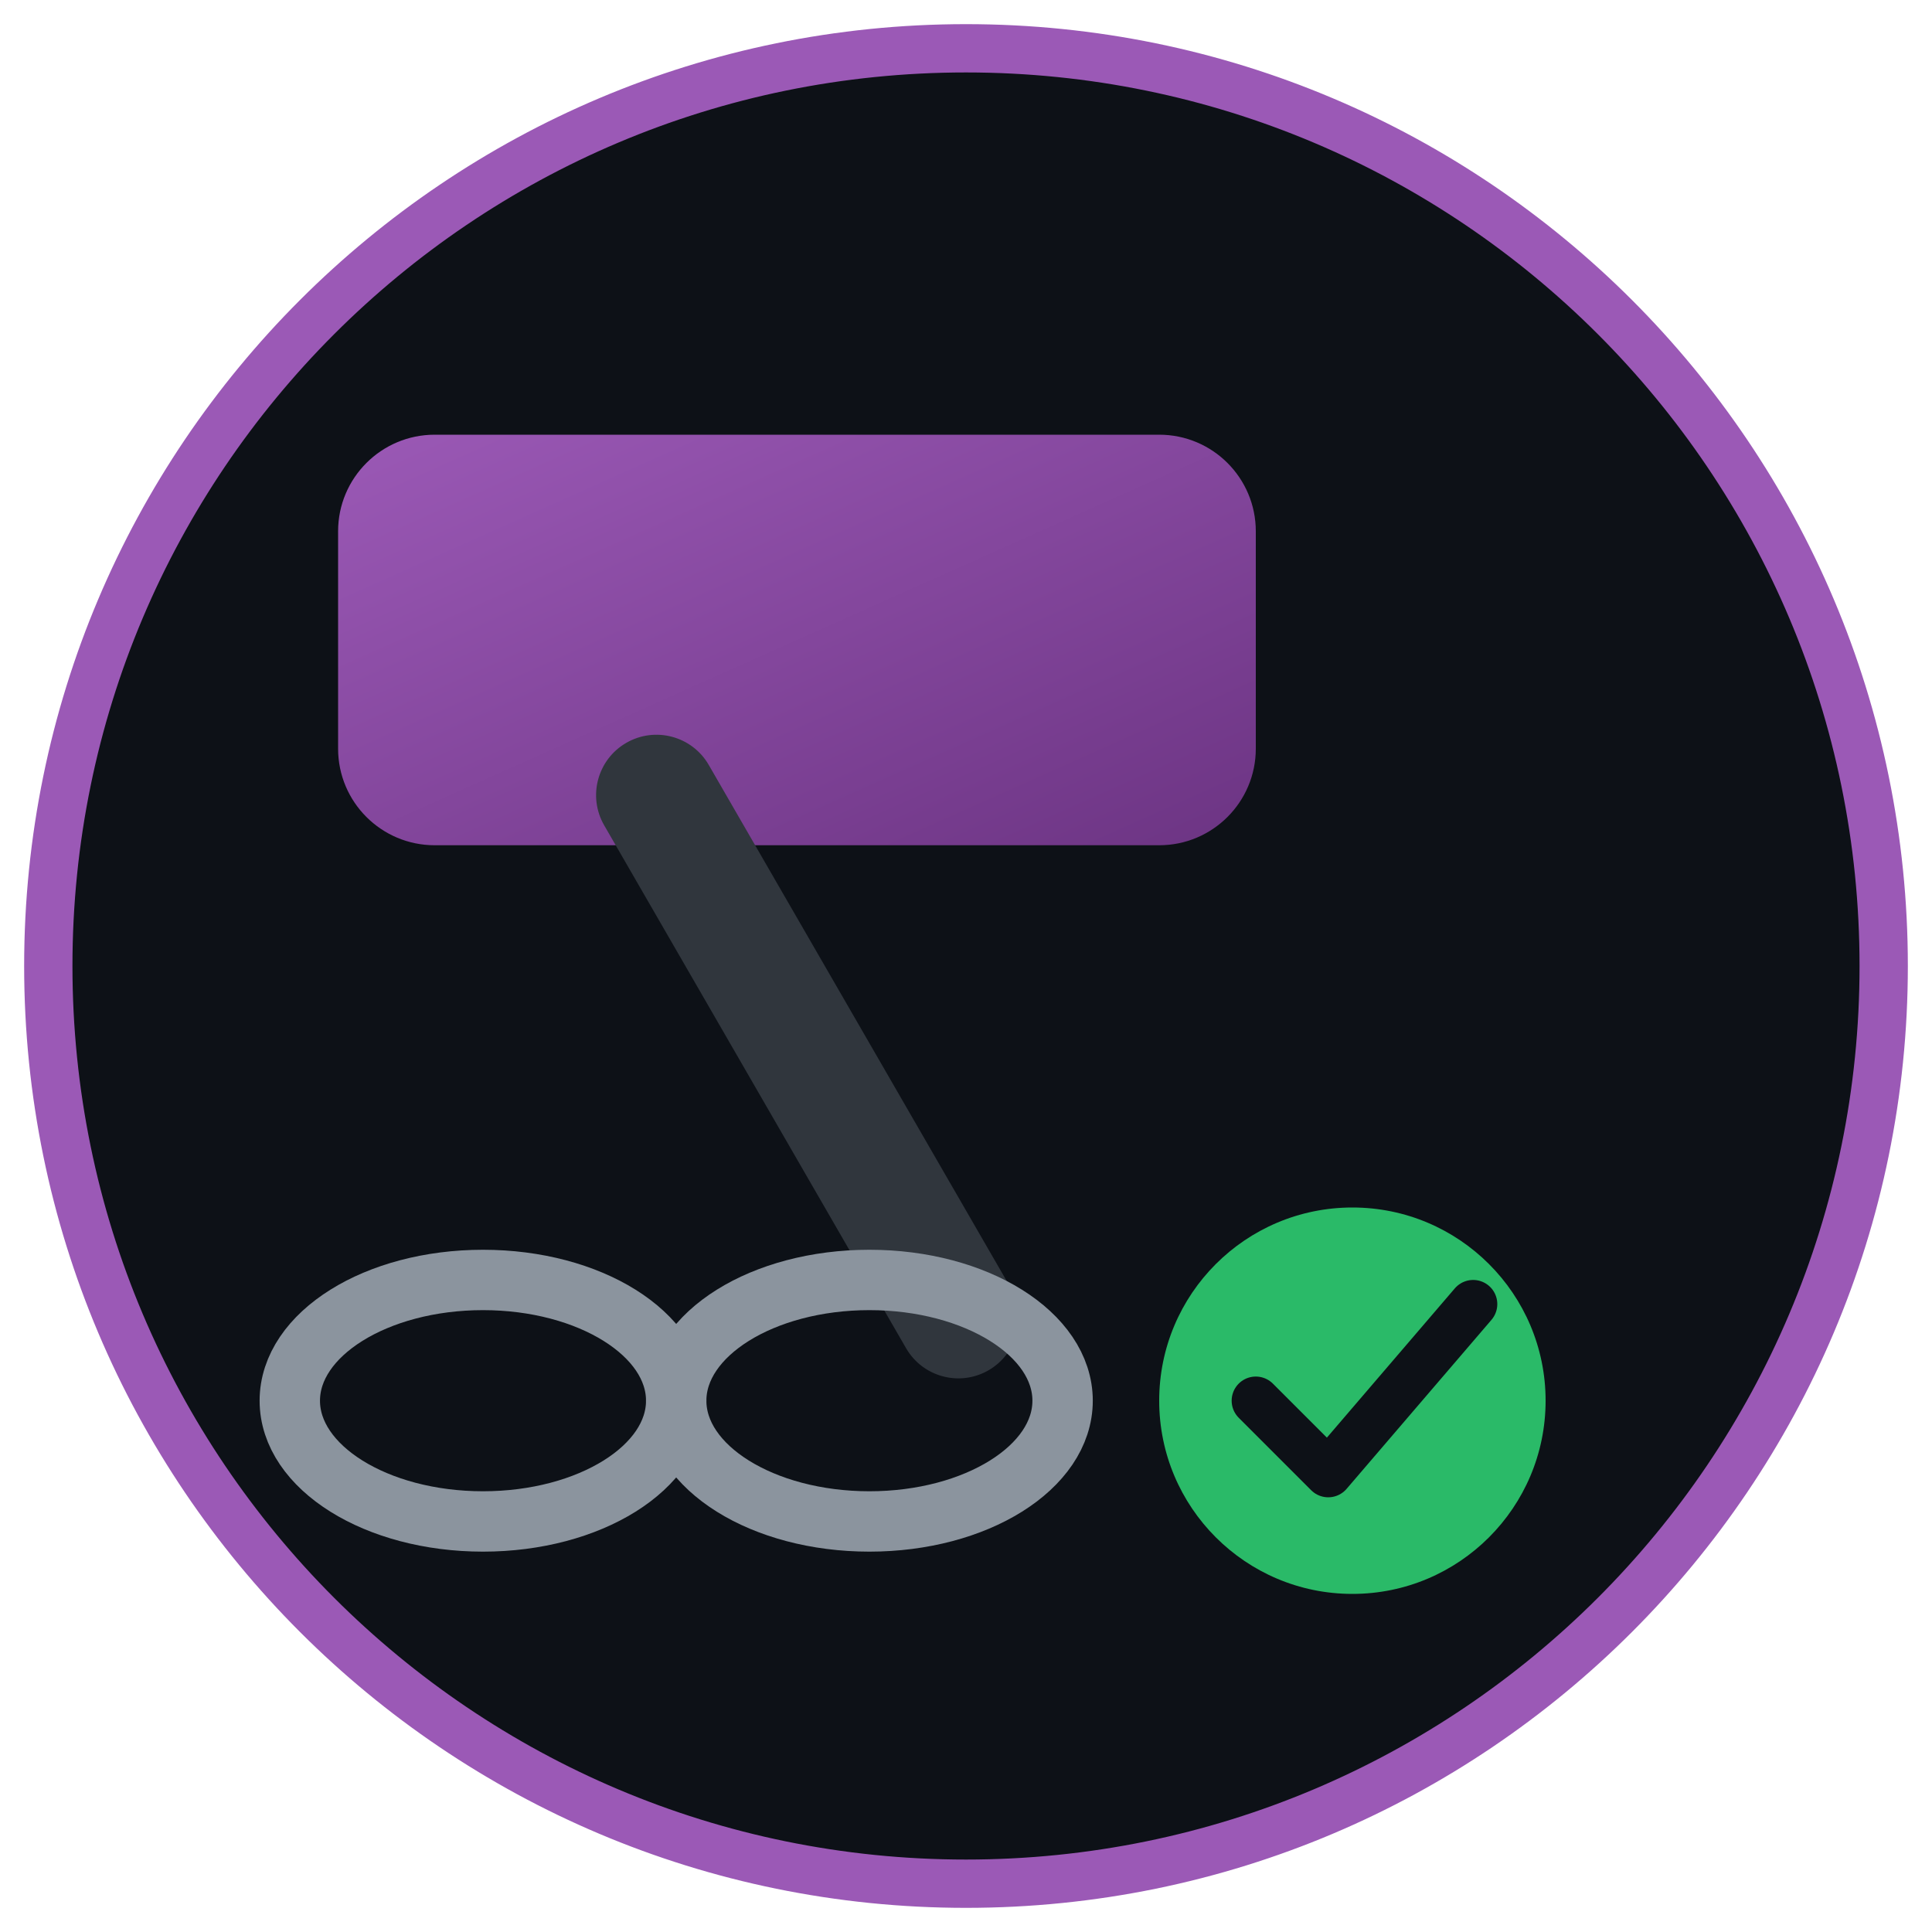
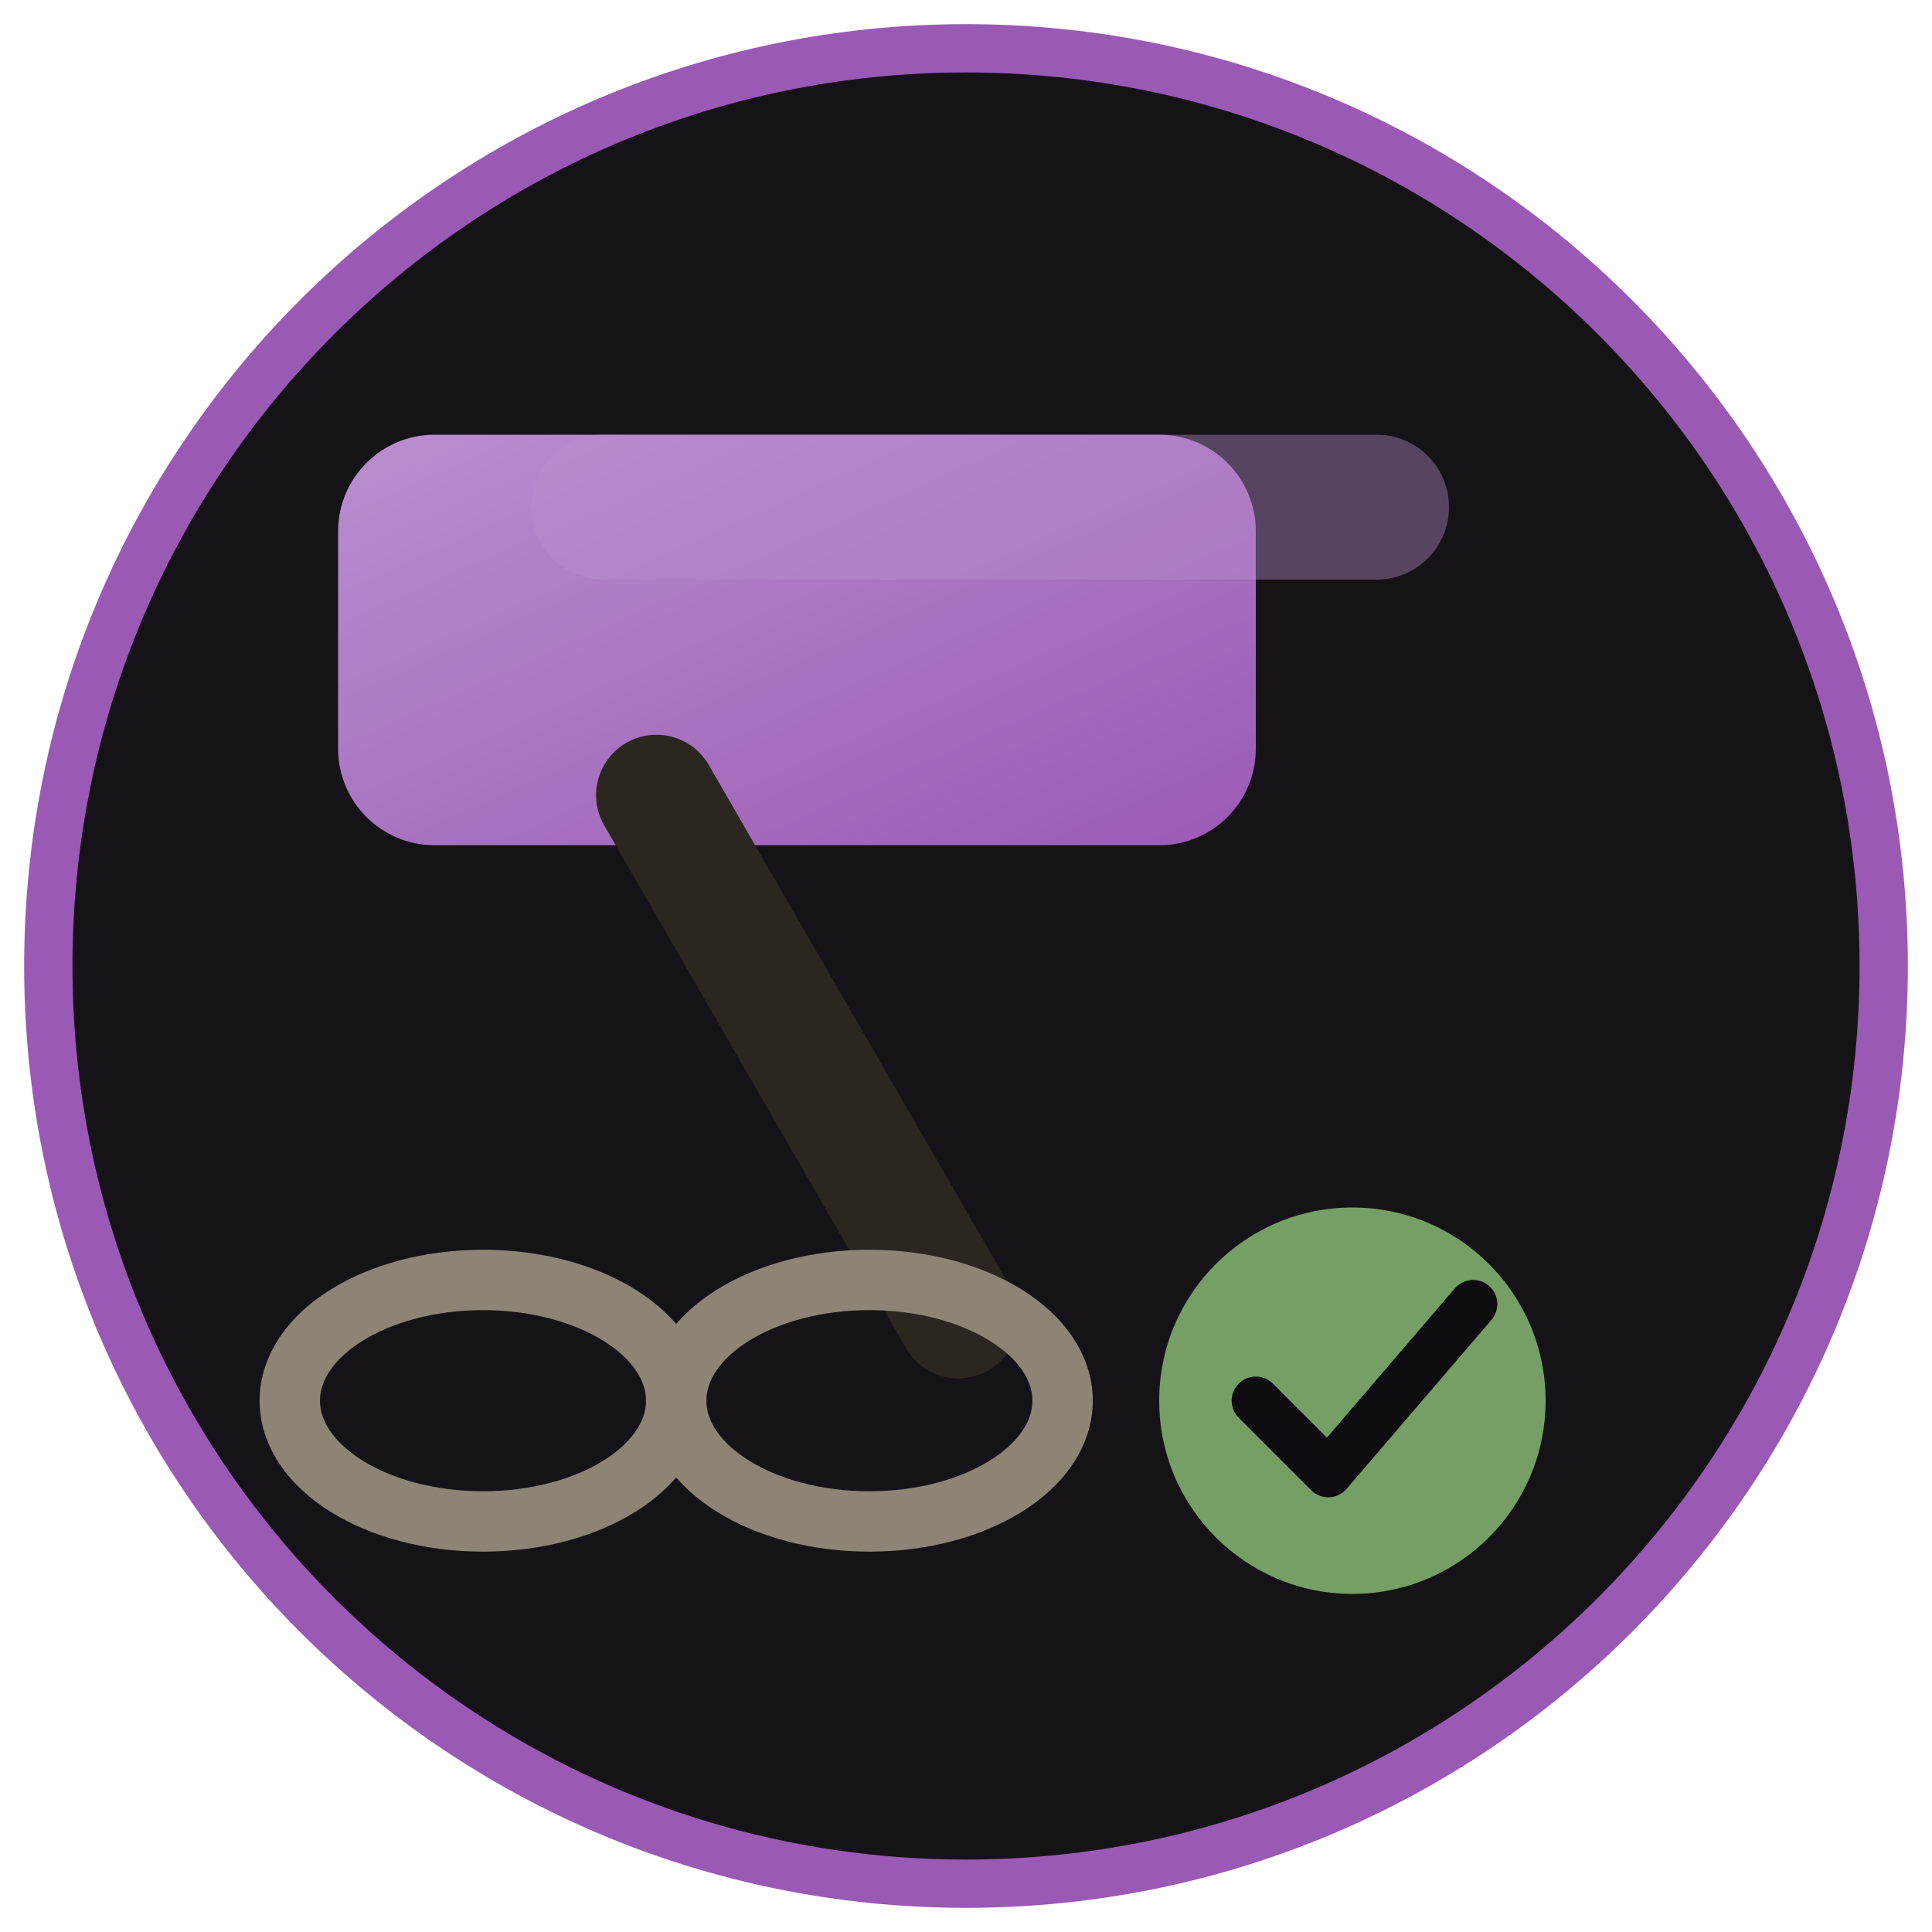
- <svg xmlns="http://www.w3.org/2000/svg" viewBox="0 0 80 80" width="80" height="80" role="img" aria-label="VERDICT logo mark">
+ <svg xmlns="http://www.w3.org/2000/svg" viewBox="0 0 80 80" width="80" height="80" role="img" aria-label="VERDICT">
  <defs>
-     <linearGradient id="mg" x1="0" y1="0" x2="1" y2="1">
-       <stop offset="0%" stop-color="#9b59b6" />
-       <stop offset="100%" stop-color="#6c3483" />
+     <linearGradient id="g" x1="0" y1="0" x2="1" y2="1">
+       <stop offset="0%" stop-color="#b98fce" />
+       <stop offset="100%" stop-color="#9b59b6" />
    </linearGradient>
  </defs>
-   <circle cx="40" cy="40" r="38" fill="#0d1117" stroke="#9b59b6" stroke-width="2" />
-   <rect x="14" y="18" width="38" height="17" rx="4" fill="url(#mg)" />
-   <rect x="31" y="29" width="5" height="30" rx="2.5" fill="#30363d" transform="rotate(-30 33 44)" />
-   <ellipse cx="20" cy="58" rx="8" ry="5" fill="none" stroke="#8b949e" stroke-width="2.5" />
-   <ellipse cx="36" cy="58" rx="8" ry="5" fill="none" stroke="#8b949e" stroke-width="2.5" />
-   <circle cx="56" cy="58" r="8" fill="#2ecc71" opacity="0.9" />
-   <polyline points="52,58 55,61 61,54" fill="none" stroke="#0d1117" stroke-width="2" stroke-linecap="round" stroke-linejoin="round" />
+   <circle cx="40" cy="40" r="38" fill="#161318" stroke="#9b59b6" stroke-width="2" />
+   <rect x="14" y="18" width="38" height="17" rx="4" fill="url(#g)" />
+   <rect x="22" y="18" width="38" height="6" rx="3" fill="#b98fce" opacity="0.4" />
+   <rect x="31" y="29" width="5" height="30" rx="2.5" fill="#2b2620" transform="rotate(-30 33 44)" />
+   <ellipse cx="20" cy="58" rx="8" ry="5" fill="none" stroke="#8c8576" stroke-width="2.5" />
+   <ellipse cx="36" cy="58" rx="8" ry="5" fill="none" stroke="#8c8576" stroke-width="2.5" />
+   <circle cx="56" cy="58" r="8" fill="#7fae6e" opacity="0.9" />
+   <polyline points="52,58 55,61 61,54" fill="none" stroke="#0e0c10" stroke-width="2" stroke-linecap="round" stroke-linejoin="round" />
</svg>
